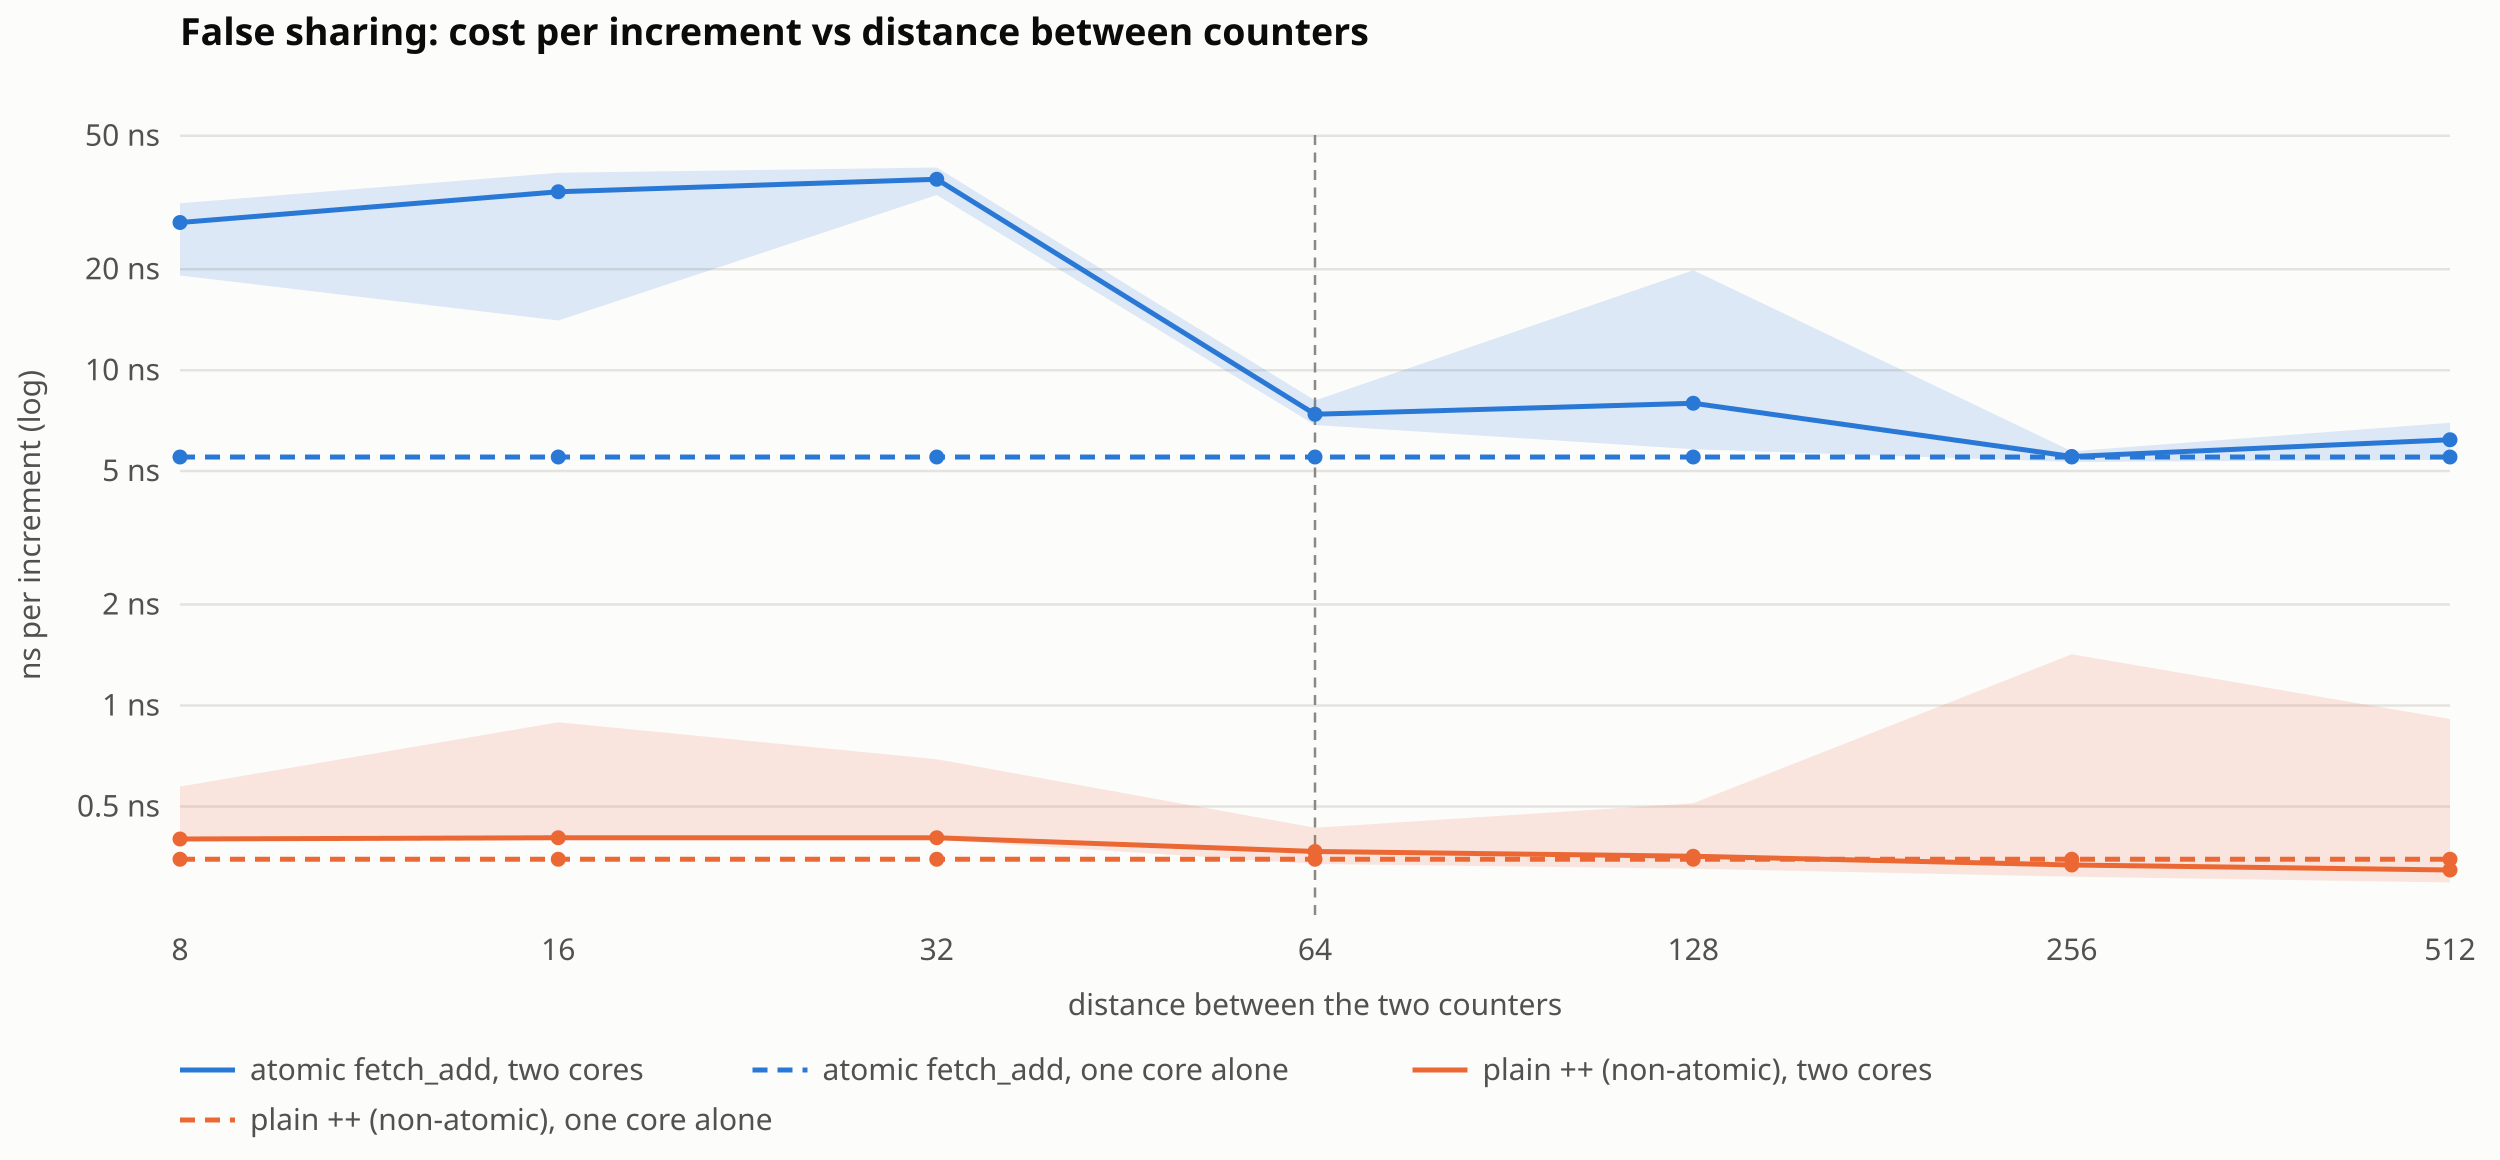
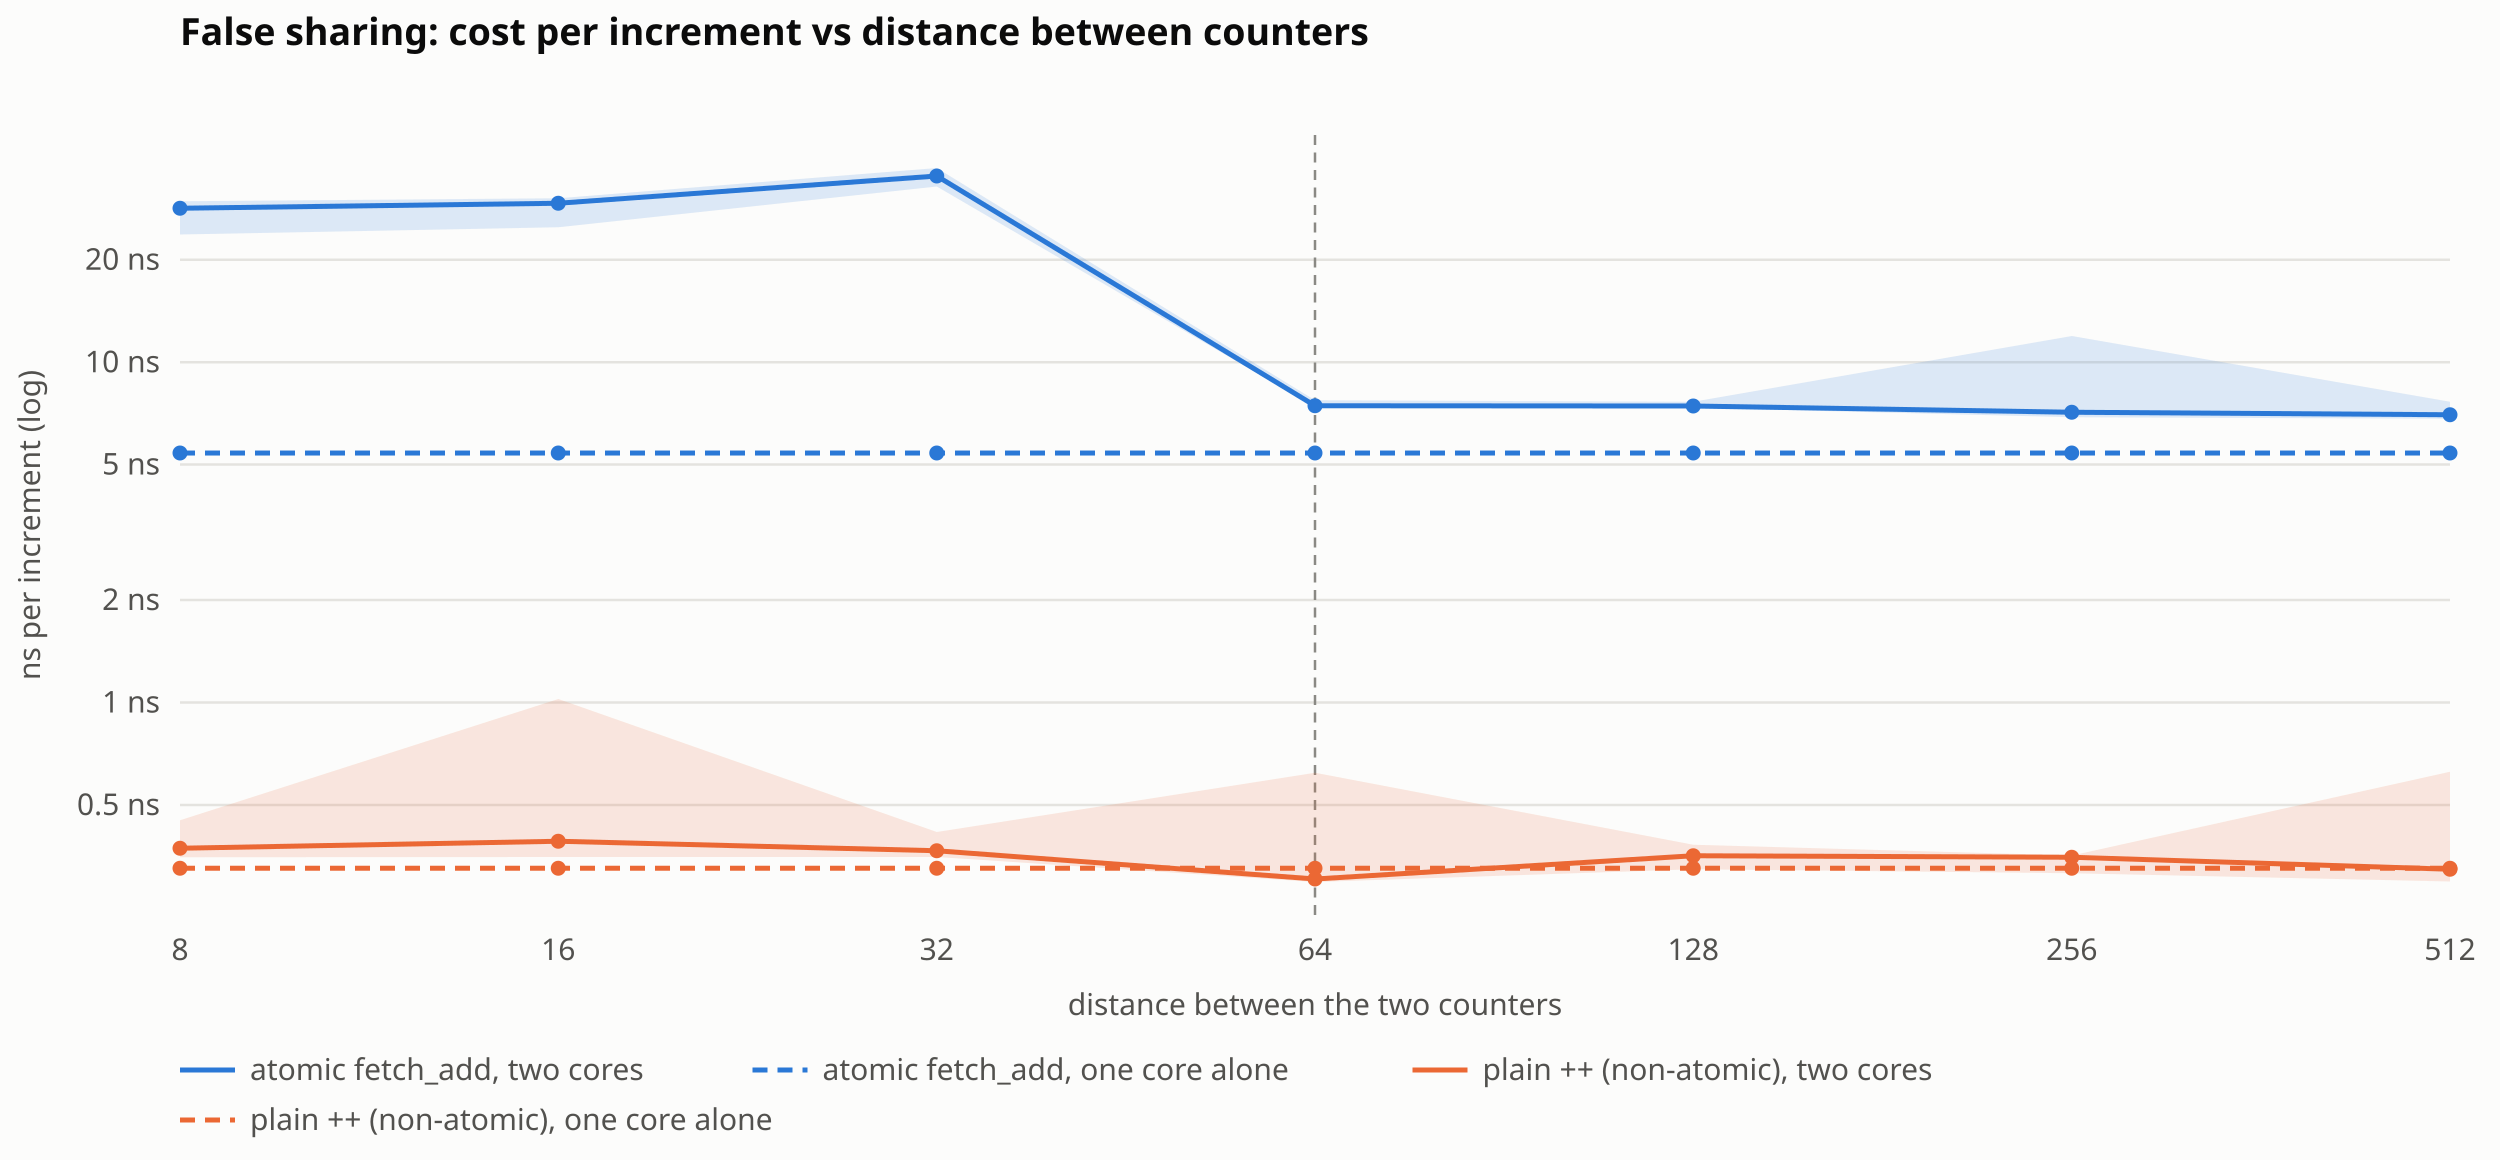
<svg xmlns="http://www.w3.org/2000/svg" viewBox="0 0 1000 464" role="img" aria-label="False sharing: cost per increment vs distance between counters">
  <style>
  .bg{fill:#fcfcfb} .ax{fill:#52514e;font:12px system-ui,sans-serif} .title{fill:#0b0b0b;font:600 15px system-ui,sans-serif}
  .grid{stroke:#e4e3df} .zone-a{fill:#f3f2ef} .zone-b{fill:#fcfcfb} .marker{stroke:#8a8984}
  .zlabel{fill:#8a8984;font:600 12px system-ui,sans-serif} .hit{fill:transparent}
  .s1{stroke:#2a78d6} .s2{stroke:#eb6834} .s3{stroke:#1baf7a} .s4{stroke:#6250d6} .s5{stroke:#e87ba4}
  .f1{fill:#2a78d6} .f2{fill:#eb6834} .f3{fill:#1baf7a} .f4{fill:#6250d6} .f5{fill:#e87ba4}
</style>
  <rect class="bg" width="1000" height="464" />
  <text class="title" x="72" y="18">False sharing: cost per increment vs distance between counters</text>
  <g transform="translate(0,24)">
-     <line class="grid" x1="72" x2="980" y1="298.6" y2="298.6" />
-     <text class="ax" x="64" y="302.6" text-anchor="end">0.5 ns</text>
-     <line class="grid" x1="72" x2="980" y1="258.2" y2="258.2" />
-     <text class="ax" x="64" y="262.2" text-anchor="end">1 ns</text>
-     <line class="grid" x1="72" x2="980" y1="217.8" y2="217.8" />
-     <text class="ax" x="64" y="221.8" text-anchor="end">2 ns</text>
-     <line class="grid" x1="72" x2="980" y1="164.4" y2="164.4" />
-     <text class="ax" x="64" y="168.4" text-anchor="end">5 ns</text>
-     <line class="grid" x1="72" x2="980" y1="124.1" y2="124.1" />
-     <text class="ax" x="64" y="128.1" text-anchor="end">10 ns</text>
-     <line class="grid" x1="72" x2="980" y1="83.7" y2="83.7" />
-     <text class="ax" x="64" y="87.7" text-anchor="end">20 ns</text>
-     <line class="grid" x1="72" x2="980" y1="30.3" y2="30.3" />
-     <text class="ax" x="64" y="34.3" text-anchor="end">50 ns</text>
+     <line class="grid" x1="72" x2="980" y1="298.0" y2="298.0" />
+     <text class="ax" x="64" y="302.0" text-anchor="end">0.5 ns</text>
+     <line class="grid" x1="72" x2="980" y1="257.0" y2="257.0" />
+     <text class="ax" x="64" y="261.0" text-anchor="end">1 ns</text>
+     <line class="grid" x1="72" x2="980" y1="216.0" y2="216.0" />
+     <text class="ax" x="64" y="220.0" text-anchor="end">2 ns</text>
+     <line class="grid" x1="72" x2="980" y1="161.8" y2="161.8" />
+     <text class="ax" x="64" y="165.8" text-anchor="end">5 ns</text>
+     <line class="grid" x1="72" x2="980" y1="120.9" y2="120.9" />
+     <text class="ax" x="64" y="124.9" text-anchor="end">10 ns</text>
+     <line class="grid" x1="72" x2="980" y1="79.9" y2="79.9" />
+     <text class="ax" x="64" y="83.9" text-anchor="end">20 ns</text>
    <text class="ax" x="72.0" y="360" text-anchor="middle">8</text>
    <text class="ax" x="223.3" y="360" text-anchor="middle">16</text>
    <text class="ax" x="374.7" y="360" text-anchor="middle">32</text>
    <text class="ax" x="526.0" y="360" text-anchor="middle">64</text>
    <text class="ax" x="677.3" y="360" text-anchor="middle">128</text>
    <text class="ax" x="828.7" y="360" text-anchor="middle">256</text>
    <text class="ax" x="980.0" y="360" text-anchor="middle">512</text>
    <line class="marker" x1="526.0" x2="526.0" y1="30" y2="342" stroke-dasharray="4 3" />
    <text class="ax" x="526.0" y="382" text-anchor="middle">distance between the two counters</text>
    <text class="ax" x="16" y="186.0" transform="rotate(-90 16 186.0)" text-anchor="middle">ns per increment (log)</text>
-     <polygon class="f1" opacity="0.15" points="72.0,57.3 223.3,45.1 374.7,43.0 526.0,136.2 677.3,84.1 828.7,156.5 980.0,145.1 980.0,159.9 828.7,160.8 677.3,155.7 526.0,146.0 374.7,54.0 223.3,104.2 72.0,86.2" />
-     <polyline class="s1" fill="none" stroke-width="2" stroke-linejoin="round" points="72.0,65.0 223.3,52.7 374.7,47.7 526.0,141.7 677.3,137.3 828.7,158.6 980.0,151.9" />
-     <circle class="f1" cx="72.0" cy="65.0" r="3" />
-     <circle class="f1" cx="223.3" cy="52.7" r="3" />
-     <circle class="f1" cx="374.7" cy="47.7" r="3" />
-     <circle class="f1" cx="526.0" cy="141.7" r="3" />
-     <circle class="f1" cx="677.3" cy="137.3" r="3" />
-     <circle class="f1" cx="828.7" cy="158.6" r="3" />
-     <circle class="f1" cx="980.0" cy="151.9" r="3" />
-     <polyline class="s1" fill="none" stroke-width="2" stroke-linejoin="round" stroke-dasharray="6 4" points="72.0,158.8 223.3,158.8 374.7,158.8 526.0,158.8 677.3,158.8 828.7,158.8 980.0,158.8" />
-     <circle class="f1" cx="72.0" cy="158.8" r="3" />
-     <circle class="f1" cx="223.3" cy="158.8" r="3" />
-     <circle class="f1" cx="374.7" cy="158.8" r="3" />
-     <circle class="f1" cx="526.0" cy="158.8" r="3" />
-     <circle class="f1" cx="677.3" cy="158.8" r="3" />
-     <circle class="f1" cx="828.7" cy="158.8" r="3" />
-     <circle class="f1" cx="980.0" cy="158.8" r="3" />
-     <polygon class="f2" opacity="0.15" points="72.0,290.6 223.3,264.9 374.7,279.7 526.0,307.1 677.3,297.3 828.7,237.7 980.0,263.6 980.0,329.0 828.7,326.7 677.3,323.5 526.0,321.6 374.7,311.9 223.3,311.8 72.0,311.8" />
-     <polyline class="s2" fill="none" stroke-width="2" stroke-linejoin="round" points="72.0,311.6 223.3,311.1 374.7,311.1 526.0,316.6 677.3,318.5 828.7,322.0 980.0,324.0" />
-     <circle class="f2" cx="72.0" cy="311.6" r="3" />
-     <circle class="f2" cx="223.3" cy="311.1" r="3" />
-     <circle class="f2" cx="374.7" cy="311.1" r="3" />
-     <circle class="f2" cx="526.0" cy="316.6" r="3" />
-     <circle class="f2" cx="677.3" cy="318.5" r="3" />
-     <circle class="f2" cx="828.7" cy="322.0" r="3" />
-     <circle class="f2" cx="980.0" cy="324.0" r="3" />
-     <polyline class="s2" fill="none" stroke-width="2" stroke-linejoin="round" stroke-dasharray="6 4" points="72.0,319.7 223.3,319.7 374.7,319.7 526.0,319.7 677.3,319.7 828.7,319.7 980.0,319.7" />
-     <circle class="f2" cx="72.0" cy="319.7" r="3" />
-     <circle class="f2" cx="223.3" cy="319.7" r="3" />
-     <circle class="f2" cx="374.7" cy="319.7" r="3" />
-     <circle class="f2" cx="526.0" cy="319.7" r="3" />
-     <circle class="f2" cx="677.3" cy="319.7" r="3" />
-     <circle class="f2" cx="828.7" cy="319.7" r="3" />
-     <circle class="f2" cx="980.0" cy="319.7" r="3" />
+     <polygon class="f1" opacity="0.15" points="72.0,56.5 223.3,55.3 374.7,43.2 526.0,136.1 677.3,136.7 828.7,110.4 980.0,136.7 980.0,143.5 828.7,142.9 677.3,139.1 526.0,138.8 374.7,50.6 223.3,66.9 72.0,69.8" />
+     <polyline class="s1" fill="none" stroke-width="2" stroke-linejoin="round" points="72.0,59.3 223.3,57.3 374.7,46.4 526.0,138.3 677.3,138.4 828.7,140.9 980.0,141.9" />
+     <circle class="f1" cx="72.0" cy="59.3" r="3" />
+     <circle class="f1" cx="223.3" cy="57.3" r="3" />
+     <circle class="f1" cx="374.7" cy="46.4" r="3" />
+     <circle class="f1" cx="526.0" cy="138.3" r="3" />
+     <circle class="f1" cx="677.3" cy="138.4" r="3" />
+     <circle class="f1" cx="828.7" cy="140.9" r="3" />
+     <circle class="f1" cx="980.0" cy="141.9" r="3" />
+     <polyline class="s1" fill="none" stroke-width="2" stroke-linejoin="round" stroke-dasharray="6 4" points="72.0,157.2 223.3,157.2 374.7,157.2 526.0,157.2 677.3,157.2 828.7,157.2 980.0,157.2" />
+     <circle class="f1" cx="72.0" cy="157.2" r="3" />
+     <circle class="f1" cx="223.3" cy="157.2" r="3" />
+     <circle class="f1" cx="374.7" cy="157.2" r="3" />
+     <circle class="f1" cx="526.0" cy="157.2" r="3" />
+     <circle class="f1" cx="677.3" cy="157.2" r="3" />
+     <circle class="f1" cx="828.7" cy="157.2" r="3" />
+     <circle class="f1" cx="980.0" cy="157.2" r="3" />
+     <polygon class="f2" opacity="0.15" points="72.0,304.1 223.3,255.6 374.7,308.8 526.0,285.1 677.3,313.9 828.7,318.2 980.0,284.7 980.0,328.6 828.7,325.3 677.3,323.7 526.0,328.8 374.7,318.8 223.3,318.8 72.0,318.9" />
+     <polyline class="s2" fill="none" stroke-width="2" stroke-linejoin="round" points="72.0,315.3 223.3,312.5 374.7,316.3 526.0,327.6 677.3,318.3 828.7,318.9 980.0,323.7" />
+     <circle class="f2" cx="72.0" cy="315.3" r="3" />
+     <circle class="f2" cx="223.3" cy="312.5" r="3" />
+     <circle class="f2" cx="374.7" cy="316.3" r="3" />
+     <circle class="f2" cx="526.0" cy="327.6" r="3" />
+     <circle class="f2" cx="677.3" cy="318.3" r="3" />
+     <circle class="f2" cx="828.7" cy="318.9" r="3" />
+     <circle class="f2" cx="980.0" cy="323.7" r="3" />
+     <polyline class="s2" fill="none" stroke-width="2" stroke-linejoin="round" stroke-dasharray="6 4" points="72.0,323.3 223.3,323.3 374.7,323.3 526.0,323.3 677.3,323.3 828.7,323.3 980.0,323.3" />
+     <circle class="f2" cx="72.0" cy="323.3" r="3" />
+     <circle class="f2" cx="223.3" cy="323.3" r="3" />
+     <circle class="f2" cx="374.7" cy="323.3" r="3" />
+     <circle class="f2" cx="526.0" cy="323.3" r="3" />
+     <circle class="f2" cx="677.3" cy="323.3" r="3" />
+     <circle class="f2" cx="828.7" cy="323.3" r="3" />
+     <circle class="f2" cx="980.0" cy="323.3" r="3" />
    <line class="s1" stroke-width="2" x1="72" x2="94" y1="404" y2="404" />
    <text class="ax" x="100" y="408">atomic fetch_add, two cores</text>
    <line class="s1" stroke-width="2" stroke-dasharray="6 4" x1="301" x2="323" y1="404" y2="404" />
    <text class="ax" x="329" y="408">atomic fetch_add, one core alone</text>
    <line class="s2" stroke-width="2" x1="565" x2="587" y1="404" y2="404" />
    <text class="ax" x="593" y="408">plain ++ (non-atomic), two cores</text>
    <line class="s2" stroke-width="2" stroke-dasharray="6 4" x1="72" x2="94" y1="424" y2="424" />
    <text class="ax" x="100" y="428">plain ++ (non-atomic), one core alone</text>
  </g>
</svg>
